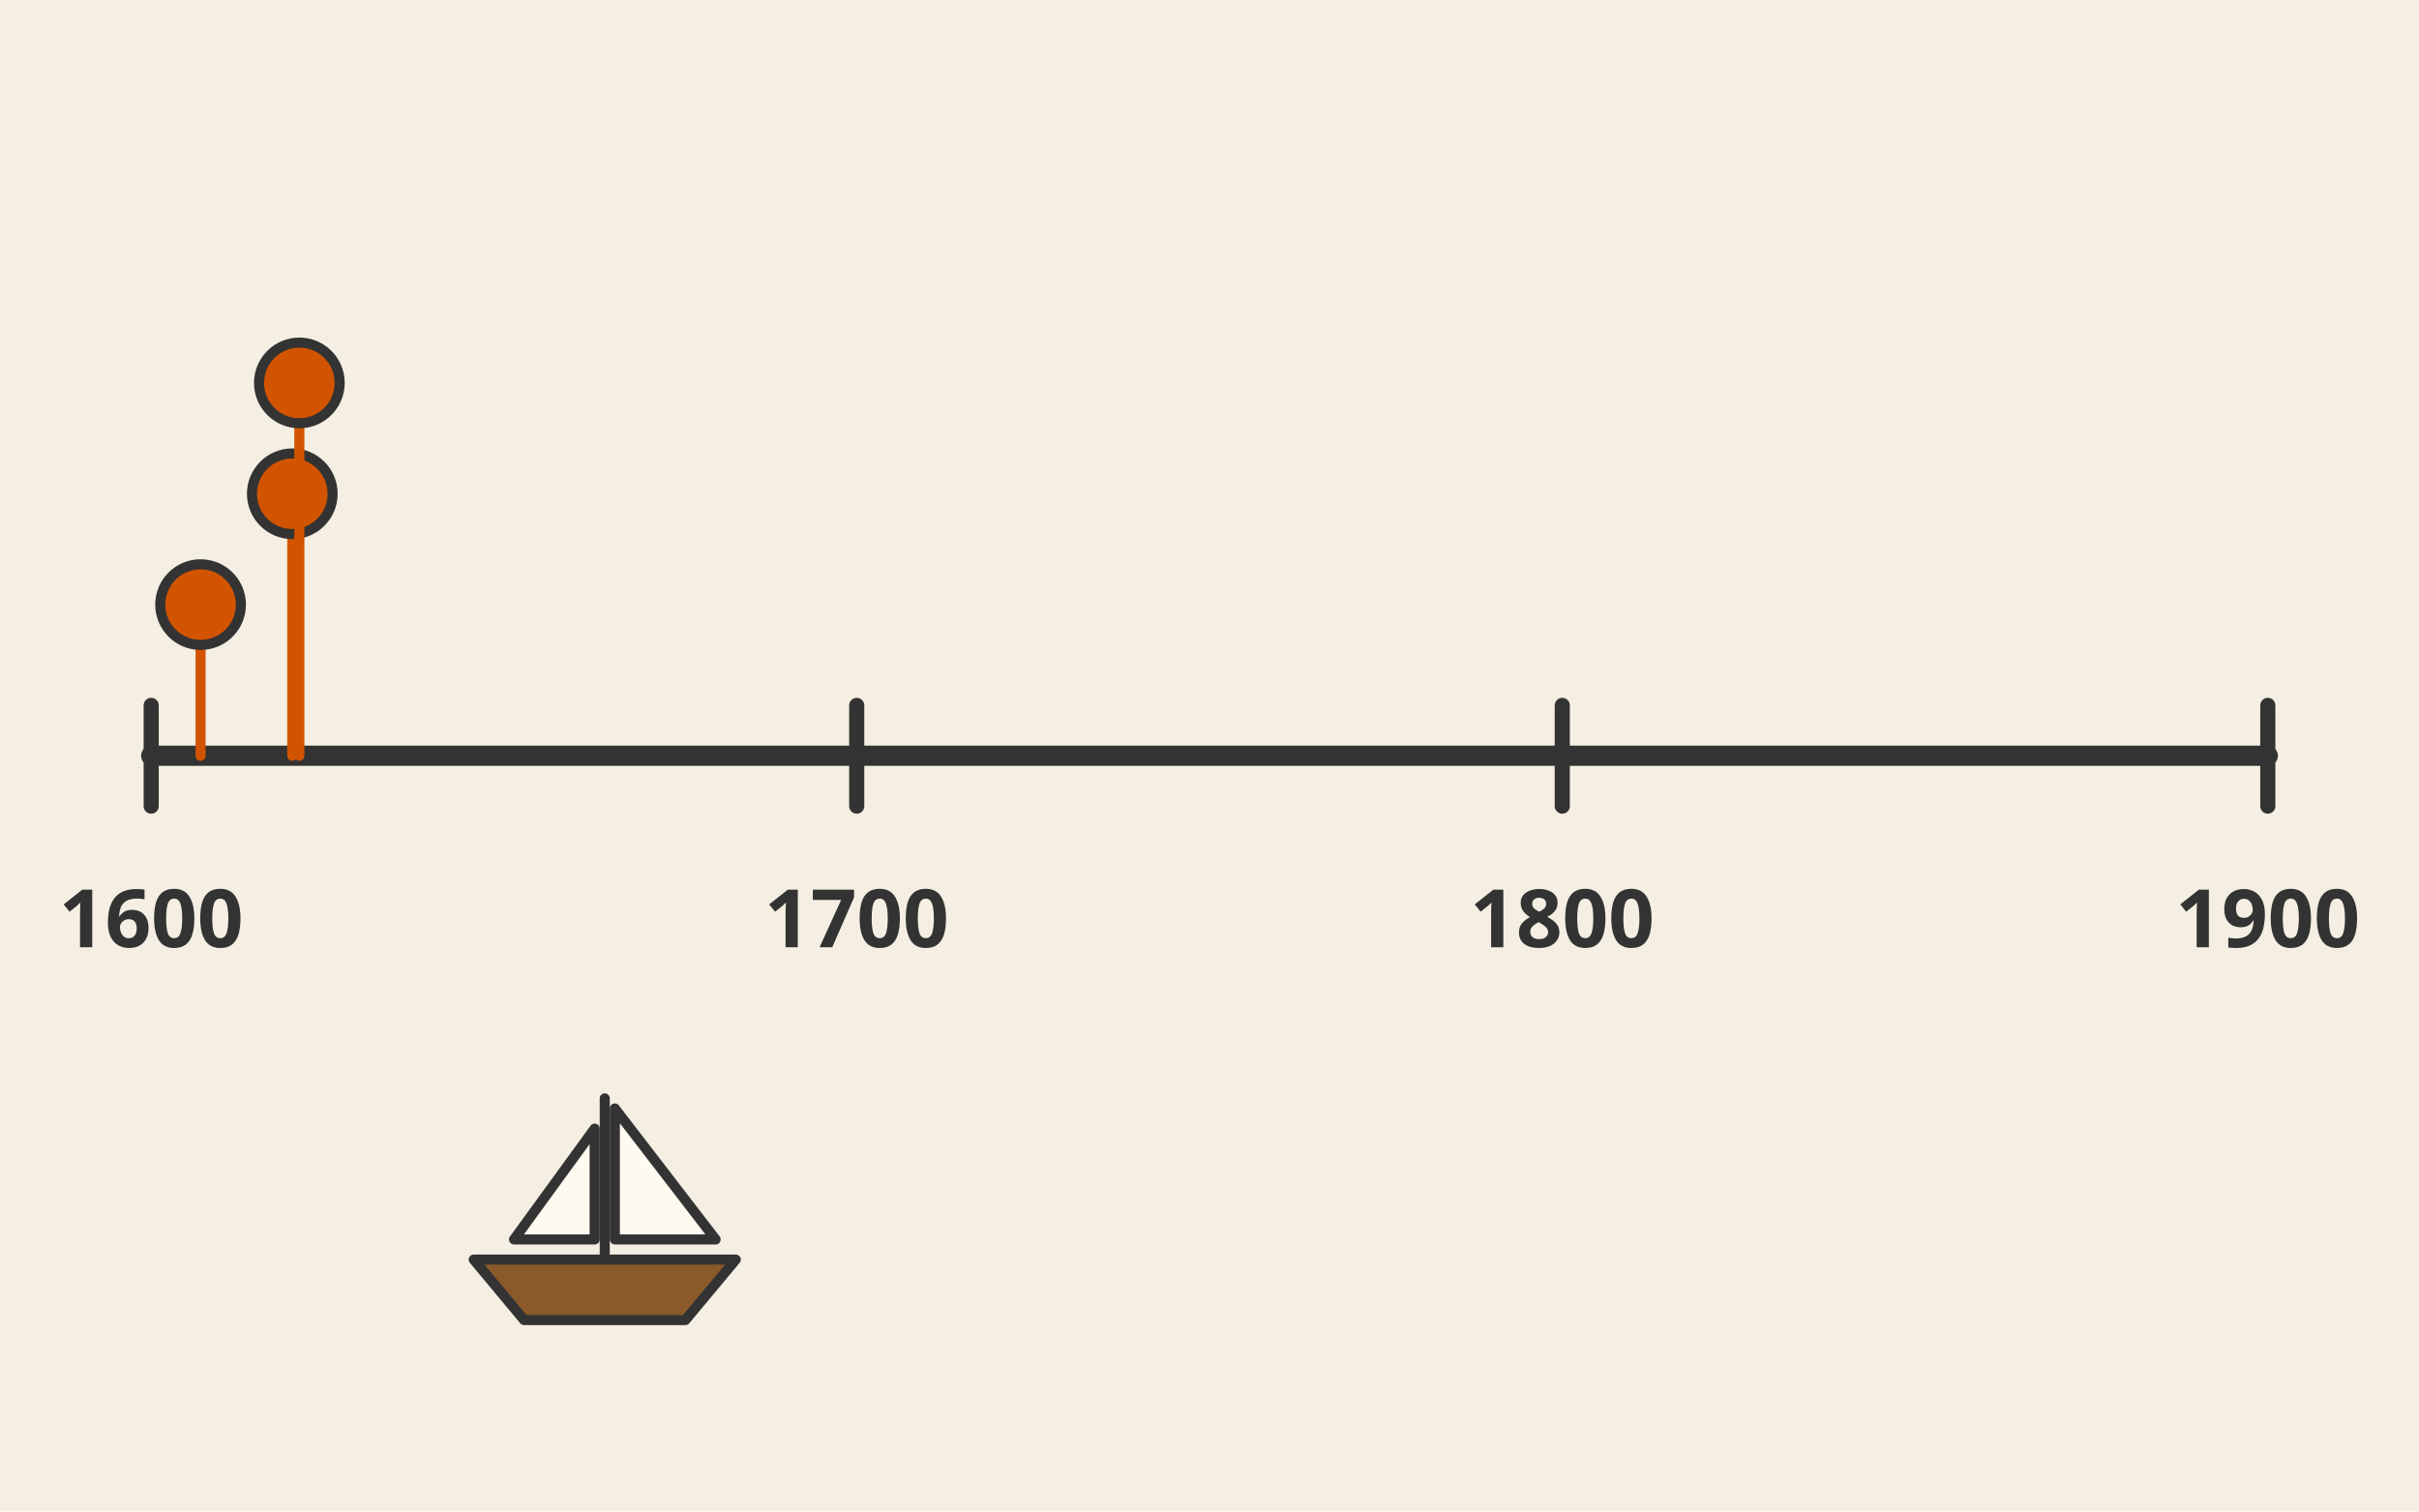
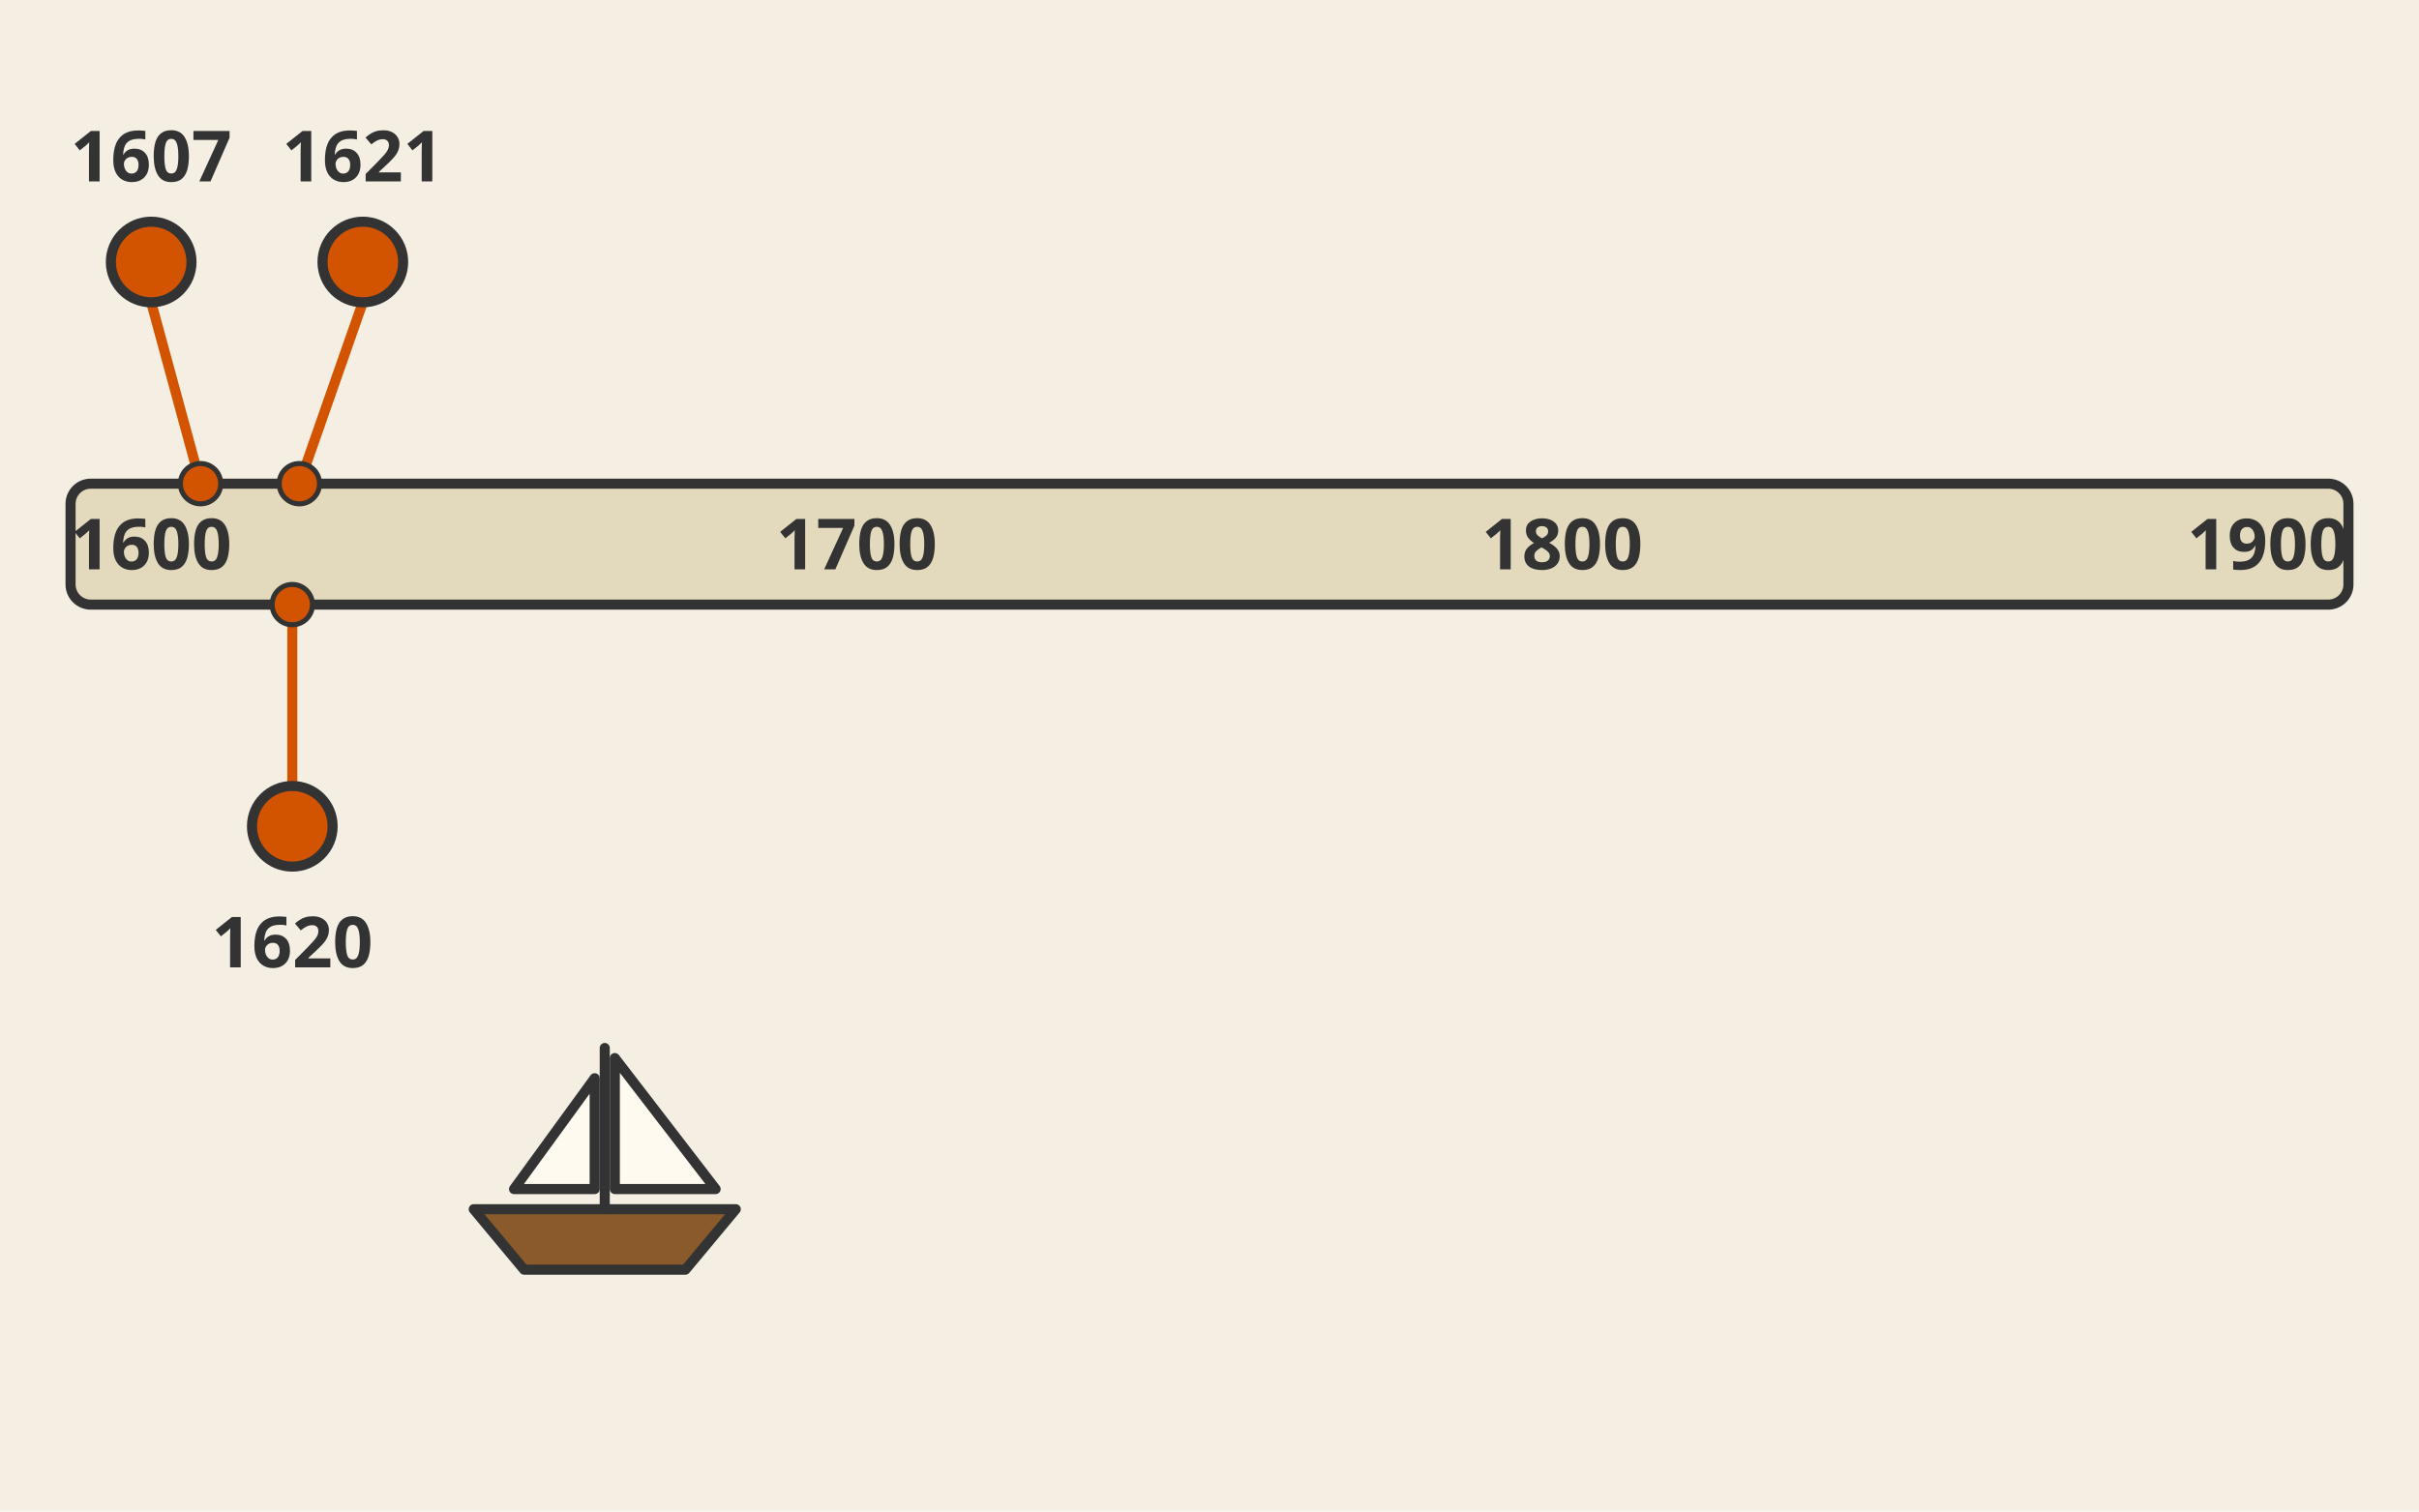
<svg xmlns="http://www.w3.org/2000/svg" viewBox="0 0 480 300" role="img">
  <rect width="480" height="300" fill="#f4efe2" />
-   <line x1="30" y1="150" x2="450" y2="150" stroke="#333" stroke-width="4" stroke-linecap="round" />
-   <line x1="30.0" y1="140" x2="30.0" y2="160" stroke="#333" stroke-width="3" stroke-linecap="round" />
-   <text x="30.0" y="188" text-anchor="middle" font-family="sans-serif" font-size="16" font-weight="bold" fill="#333">1600</text>
-   <line x1="170.0" y1="140" x2="170.0" y2="160" stroke="#333" stroke-width="3" stroke-linecap="round" />
-   <text x="170.0" y="188" text-anchor="middle" font-family="sans-serif" font-size="16" font-weight="bold" fill="#333">1700</text>
-   <line x1="310.0" y1="140" x2="310.0" y2="160" stroke="#333" stroke-width="3" stroke-linecap="round" />
-   <text x="310.0" y="188" text-anchor="middle" font-family="sans-serif" font-size="16" font-weight="bold" fill="#333">1800</text>
-   <line x1="450.0" y1="140" x2="450.0" y2="160" stroke="#333" stroke-width="3" stroke-linecap="round" />
-   <text x="450.0" y="188" text-anchor="middle" font-family="sans-serif" font-size="16" font-weight="bold" fill="#333">1900</text>
-   <line x1="39.8" y1="150" x2="39.8" y2="120" stroke="#d35400" stroke-width="2" stroke-linecap="round" />
-   <circle cx="39.8" cy="120" r="8" fill="#d35400" stroke="#333" stroke-width="2" />
-   <line x1="58.0" y1="150" x2="58.0" y2="98" stroke="#d35400" stroke-width="2" stroke-linecap="round" />
-   <circle cx="58.0" cy="98" r="8" fill="#d35400" stroke="#333" stroke-width="2" />
-   <line x1="59.4" y1="150" x2="59.4" y2="76" stroke="#d35400" stroke-width="2" stroke-linecap="round" />
-   <circle cx="59.4" cy="76" r="8" fill="#d35400" stroke="#333" stroke-width="2" />
-   <polygon points="94.0,250.0 146.0,250.0 136.0,262 104.0,262" fill="#8a5a2b" stroke="#333" stroke-width="2" stroke-linejoin="round" />
-   <line x1="120" y1="250.0" x2="120" y2="218.0" stroke="#333" stroke-width="2" stroke-linecap="round" />
-   <polygon points="122.0,220.0 122.0,246.0 142.0,246.0" fill="#fffaf0" stroke="#333" stroke-width="2" stroke-linejoin="round" />
-   <polygon points="118.0,224.0 118.0,246.0 102.0,246.0" fill="#fffaf0" stroke="#333" stroke-width="2" stroke-linejoin="round" />
+   <rect x="14" y="96" width="452" height="24" rx="4" fill="#e3d9bd" stroke="#333" stroke-width="2" />
+   <text x="30.0" y="113" text-anchor="middle" font-family="sans-serif" font-size="14" font-weight="bold" fill="#333">1600</text>
+   <text x="170.0" y="113" text-anchor="middle" font-family="sans-serif" font-size="14" font-weight="bold" fill="#333">1700</text>
+   <text x="310.0" y="113" text-anchor="middle" font-family="sans-serif" font-size="14" font-weight="bold" fill="#333">1800</text>
+   <text x="450.0" y="113" text-anchor="middle" font-family="sans-serif" font-size="14" font-weight="bold" fill="#333">1900</text>
+   <line x1="39.8" y1="96" x2="30" y2="60" stroke="#d35400" stroke-width="2" stroke-linecap="round" />
+   <circle cx="39.8" cy="96" r="4" fill="#d35400" stroke="#333" stroke-width="1" />
+   <circle cx="30" cy="52" r="8" fill="#d35400" stroke="#333" stroke-width="2" />
+   <text x="30" y="36" text-anchor="middle" font-family="sans-serif" font-size="14" font-weight="bold" fill="#333">1607</text>
+   <line x1="59.4" y1="96" x2="71.995" y2="60" stroke="#d35400" stroke-width="2" stroke-linecap="round" />
+   <circle cx="59.4" cy="96" r="4" fill="#d35400" stroke="#333" stroke-width="1" />
+   <circle cx="71.995" cy="52" r="8" fill="#d35400" stroke="#333" stroke-width="2" />
+   <text x="71.995" y="36" text-anchor="middle" font-family="sans-serif" font-size="14" font-weight="bold" fill="#333">1621</text>
+   <line x1="58.0" y1="120" x2="58.0" y2="156" stroke="#d35400" stroke-width="2" stroke-linecap="round" />
+   <circle cx="58.0" cy="120" r="4" fill="#d35400" stroke="#333" stroke-width="1" />
+   <circle cx="58.0" cy="164" r="8" fill="#d35400" stroke="#333" stroke-width="2" />
+   <text x="58.0" y="192" text-anchor="middle" font-family="sans-serif" font-size="14" font-weight="bold" fill="#333">1620</text>
+   <polygon points="94.0,240.0 146.0,240.0 136.0,252 104.0,252" fill="#8a5a2b" stroke="#333" stroke-width="2" stroke-linejoin="round" />
+   <line x1="120" y1="240.0" x2="120" y2="208.0" stroke="#333" stroke-width="2" stroke-linecap="round" />
+   <polygon points="122.0,210.0 122.0,236.0 142.0,236.0" fill="#fffaf0" stroke="#333" stroke-width="2" stroke-linejoin="round" />
+   <polygon points="118.0,214.0 118.0,236.0 102.0,236.0" fill="#fffaf0" stroke="#333" stroke-width="2" stroke-linejoin="round" />
</svg>
